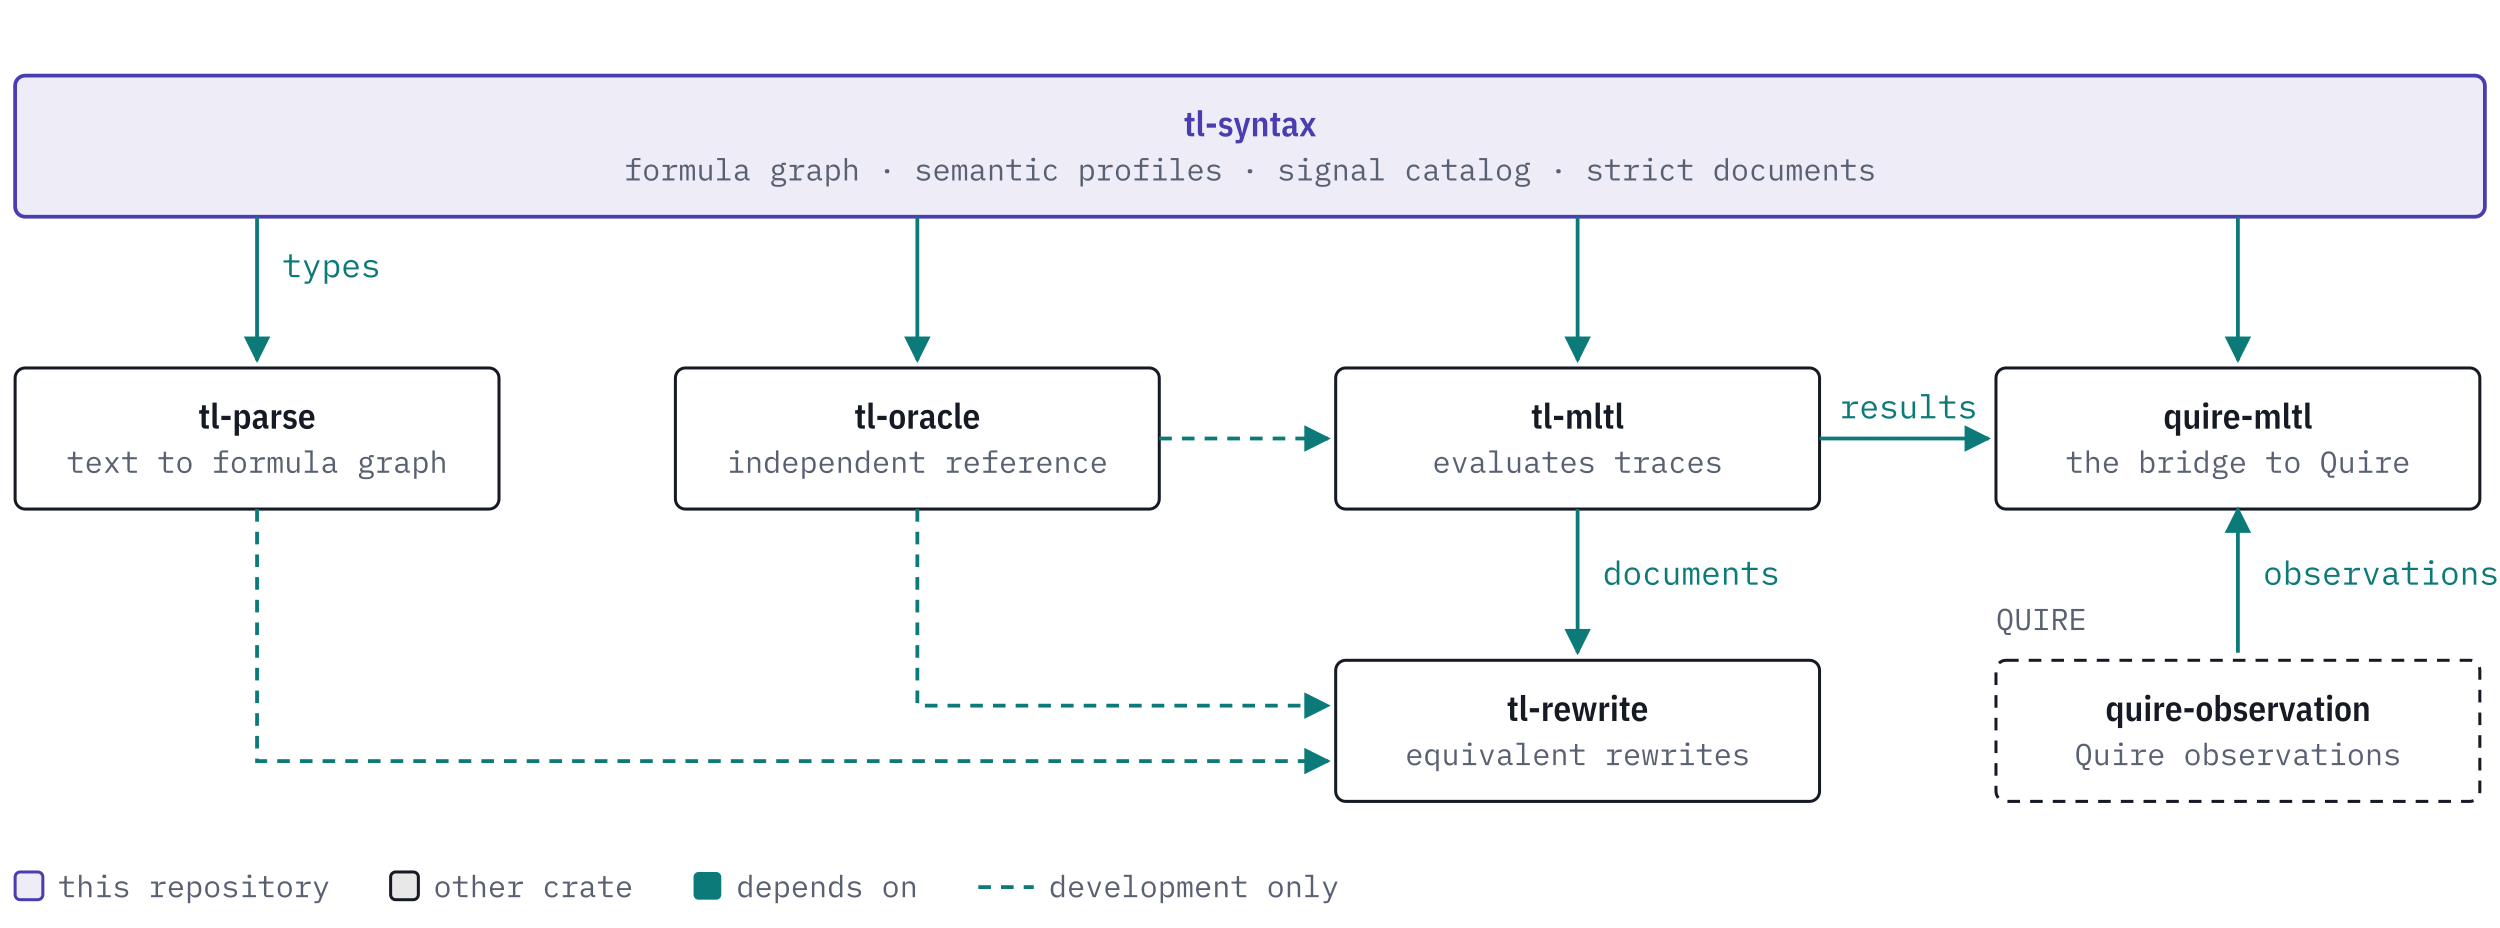
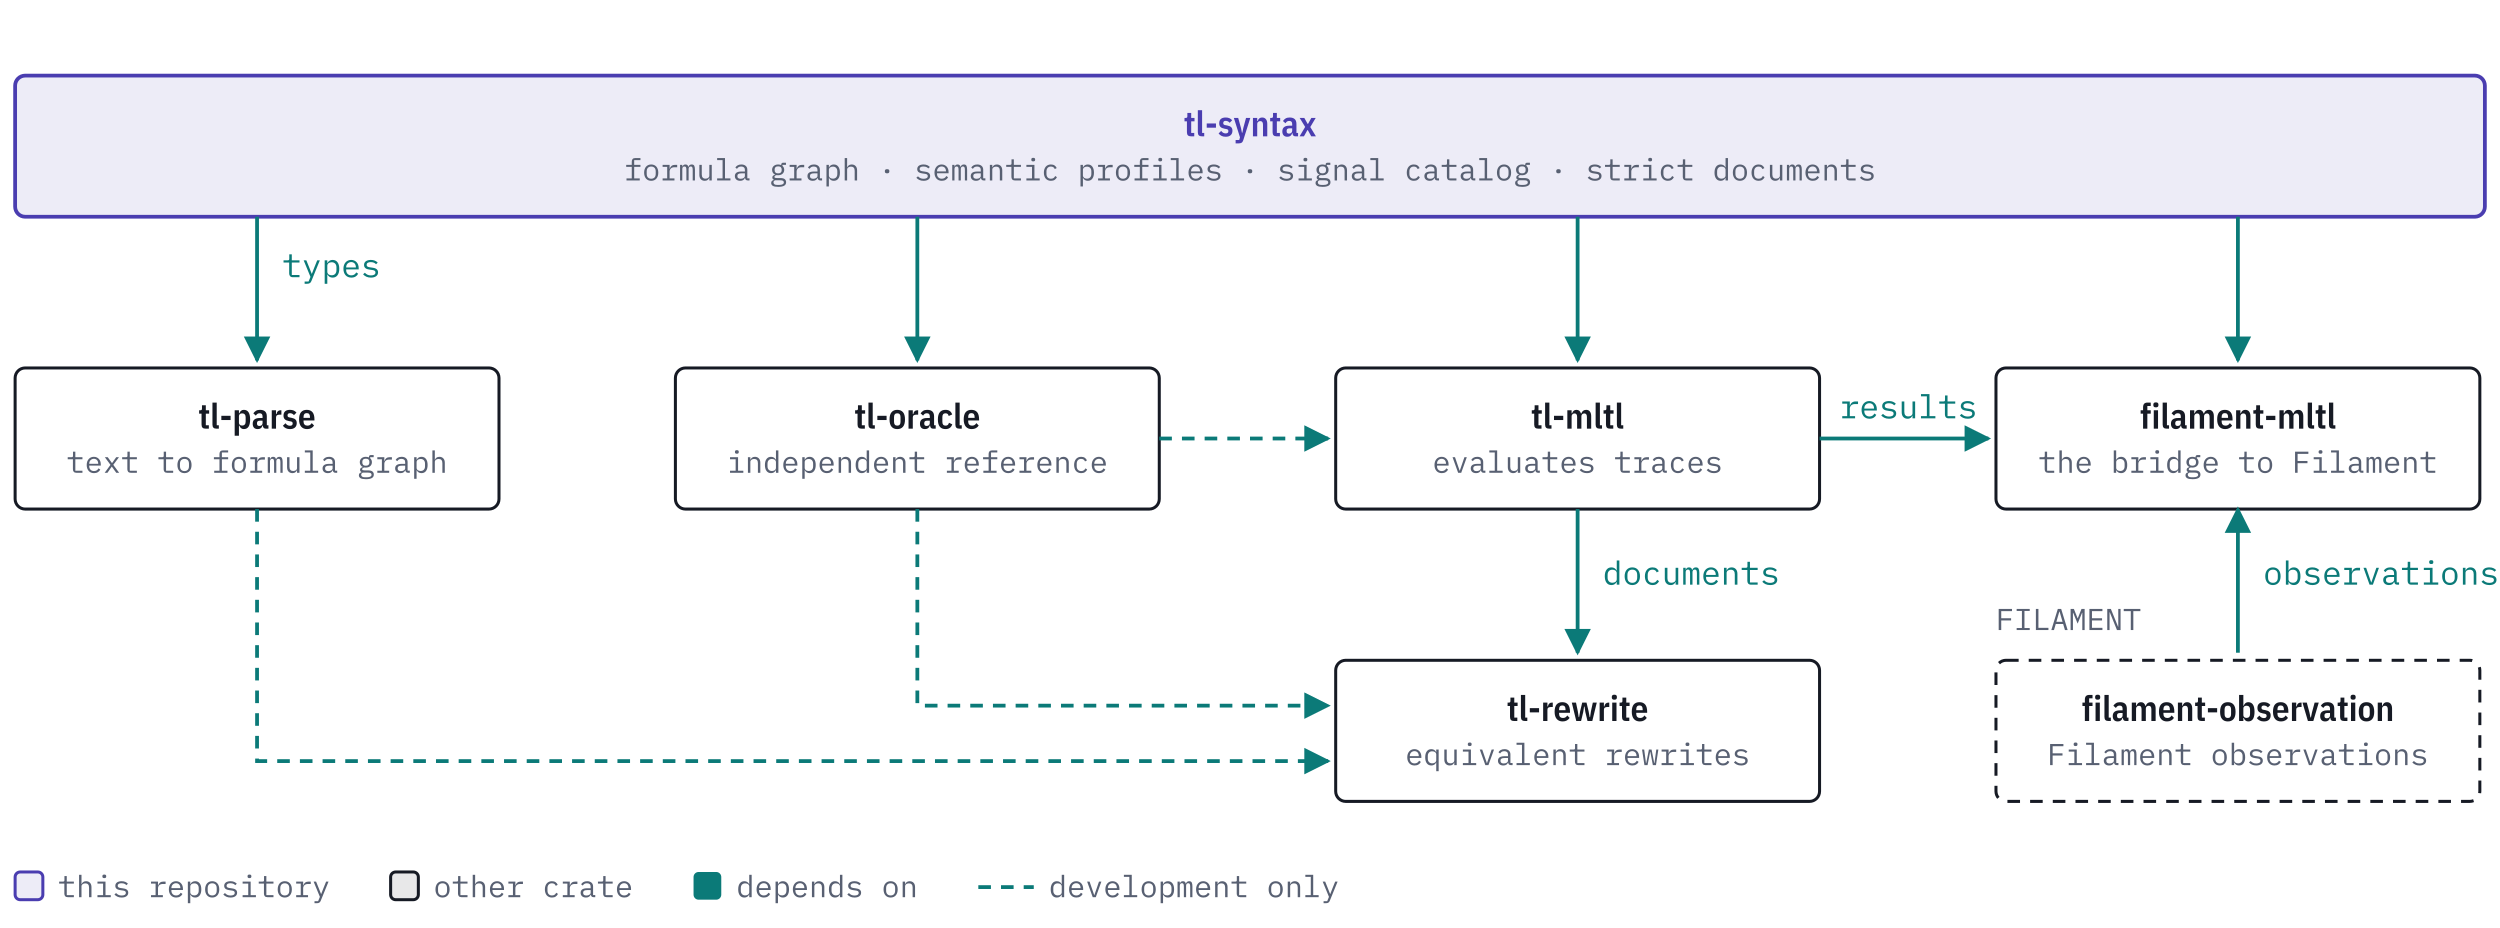
- <svg xmlns="http://www.w3.org/2000/svg" width="992" height="368" viewBox="-6 -6 992 368" role="img" aria-label="The TL crates. tl-syntax defines the formula graph, profiles and signal catalog, and tl-parse, tl-oracle, tl-mltl, tl-rewrite and quire-mltl all depend on it. tl-rewrite depends on tl-mltl. quire-mltl depends on tl-mltl and quire-observation, and is the single bridge to Quire. Dashed lines are development-only: tl-mltl and tl-rewrite test against tl-oracle, and tl-rewrite tests against tl-parse.">
+ <svg xmlns="http://www.w3.org/2000/svg" width="992" height="368" viewBox="-6 -6 992 368" role="img" aria-label="The TL crates. tl-syntax defines the formula graph, profiles and signal catalog, and tl-parse, tl-oracle, tl-mltl, tl-rewrite and filament-mltl all depend on it. tl-rewrite depends on tl-mltl. filament-mltl depends on tl-mltl and filament-observation, and is the single bridge to Filament. Dashed lines are development-only: tl-mltl and tl-rewrite test against tl-oracle, and tl-rewrite tests against tl-parse.">
  <defs>
+     <path id="mono_A" d="M481 0 422 199H177L118 0H31L245 698H356L570 0ZM304 609H295L197 272H402Z" />
    <path id="mono_E" d="M90 0V698H520V625H174V390H508V317H174V73H520V0Z" />
+     <path id="mono_F" d="M90 0V698H530V625H174V390H500V317H174V0Z" />
    <path id="mono_I" d="M84 0V67H258V631H84V698H516V631H342V67H516V0Z" />
-     <path id="mono_Q" d="M491 -164H374Q315 -164 288 -131Q260 -98 260 -46V-9Q207 -2 168 26Q130 53 105 98Q80 144 68 208Q56 271 56 349Q56 434 70 502Q84 569 114 615Q144 661 190 686Q236 710 300 710Q364 710 410 686Q456 661 486 615Q516 569 530 502Q544 434 544 349Q544 192 495 98Q446 5 340 -9V-96H491ZM300 61Q342 61 371 78Q400 94 419 124Q438 154 446 196Q455 239 455 292V406Q455 458 446 501Q438 544 419 574Q400 604 371 620Q342 637 300 637Q258 637 229 620Q200 604 181 574Q162 544 154 501Q145 458 145 406V292Q145 239 154 196Q162 154 181 124Q200 94 229 78Q258 61 300 61Z" />
-     <path id="mono_R" d="M174 0H90V698H344Q441 698 492 645Q543 592 543 497Q543 412 499 361Q455 310 371 302L549 0H455L285 298H174ZM342 369Q395 369 424 396Q454 422 454 471V523Q454 572 424 598Q395 625 342 625H174V369Z" />
-     <path id="mono_U" d="M164 698V279Q164 228 167 188Q170 148 183 120Q196 91 224 76Q251 61 300 61Q349 61 376 76Q404 91 417 120Q430 148 433 188Q436 228 436 279V698H520V299Q520 221 512 163Q505 105 482 66Q458 27 414 8Q371 -12 300 -12Q229 -12 186 8Q142 27 118 66Q95 105 88 163Q80 221 80 299V698Z" />
+     <path id="mono_L" d="M120 0V698H204V73H535V0Z" />
+     <path id="mono_M" d="M455 350V571H447L300 212L153 571H145V350V0H68V698H176L299 390H305L428 698H532V0H455Z" />
+     <path id="mono_N" d="M163 588H156V0H80V698H199L437 110H444V698H520V0H401Z" />
+     <path id="mono_T" d="M342 625V0H258V625H25V698H575V625Z" />
    <path id="mono_a" d="M495 0Q448 0 428 24Q408 48 403 84H398Q381 39 344 14Q306 -12 243 -12Q162 -12 114 30Q66 72 66 145Q66 217 118 256Q171 295 288 295H398V346Q398 403 366 432Q334 460 275 460Q223 460 190 440Q157 419 137 384L83 424Q93 444 110 463Q127 482 152 496Q177 511 209 520Q241 528 280 528Q371 528 424 482Q478 436 478 354V70H550V0ZM257 55Q288 55 314 62Q339 70 358 82Q377 95 388 112Q398 130 398 150V235H288Q216 235 183 215Q150 195 150 157V136Q150 96 178 76Q207 55 257 55Z" />
    <path id="mono_b" d="M95 740H175V432H179Q229 528 338 528Q433 528 486 457Q540 386 540 258Q540 130 486 59Q433 -12 338 -12Q229 -12 179 84H175V0H95ZM307 59Q377 59 416 102Q454 144 454 214V302Q454 372 416 414Q377 457 307 457Q280 457 256 450Q232 443 214 430Q196 416 186 396Q175 377 175 351V165Q175 139 186 120Q196 100 214 86Q232 73 256 66Q280 59 307 59Z" />
    <path id="mono_c" d="M318 -12Q262 -12 218 8Q175 27 145 62Q115 97 100 147Q84 197 84 258Q84 319 100 369Q116 419 146 454Q176 490 219 509Q262 528 317 528Q392 528 439 495Q486 462 508 409L444 375Q430 415 398 437Q365 459 317 459Q282 459 254 448Q227 436 208 415Q189 394 180 365Q170 336 170 302V214Q170 180 180 151Q189 122 208 101Q227 80 255 68Q283 57 319 57Q371 57 405 81Q439 105 459 147L516 108Q493 56 444 22Q396 -12 318 -12Z" />
    <path id="mono_d" d="M425 84H421Q371 -12 262 -12Q167 -12 114 59Q60 130 60 258Q60 386 114 457Q167 528 262 528Q371 528 421 432H425V740H505V0H425ZM293 59Q320 59 344 66Q368 73 386 86Q404 100 414 120Q425 139 425 165V351Q425 377 414 396Q404 416 386 430Q368 443 344 450Q320 457 293 457Q223 457 184 414Q146 372 146 302V214Q146 144 184 102Q223 59 293 59Z" />
    <path id="mono_e" d="M309 -12Q253 -12 208 7Q164 26 132 62Q101 97 84 146Q67 196 67 257Q67 319 84 369Q102 419 133 454Q164 490 208 509Q251 528 304 528Q356 528 398 509Q441 490 471 456Q501 423 517 377Q533 331 533 276V238H151V214Q151 180 162 151Q173 122 194 101Q214 80 244 68Q273 57 309 57Q361 57 399 81Q437 105 457 147L516 107Q493 55 440 22Q386 -12 309 -12ZM304 462Q271 462 243 450Q215 438 194 417Q174 396 162 368Q151 339 151 305V298H447V309Q447 343 436 371Q426 399 408 420Q389 440 362 451Q336 462 304 462Z" />
    <path id="mono_f" d="M83 68H257V448H73V516H257V622Q257 674 284 707Q312 740 371 740H544V672H337V516H544V448H337V68H521V0H83Z" />
    <path id="mono_g" d="M561 -59Q561 -137 496 -174Q431 -212 301 -212Q176 -212 122 -179Q67 -146 67 -84Q67 -42 89 -19Q111 4 151 15V27Q129 38 117 55Q105 72 105 98Q105 138 132 158Q158 178 198 188V192Q150 213 124 254Q97 295 97 350Q97 389 111 422Q125 455 152 478Q178 502 215 515Q252 528 297 528Q355 528 399 507V516Q399 546 413 566Q427 586 461 586H556V516H440V481Q468 457 483 424Q498 391 498 350Q498 311 484 278Q469 245 443 222Q417 198 380 185Q342 172 297 172Q284 172 272 173Q260 174 248 176Q236 174 223 170Q210 165 199 158Q188 150 181 140Q174 130 174 117Q174 94 197 86Q220 79 257 79H371Q471 79 516 42Q561 4 561 -59ZM486 -63Q486 -32 461 -14Q436 5 374 5H195Q143 -16 143 -65Q143 -99 170 -124Q197 -148 260 -148H338Q408 -148 447 -126Q486 -105 486 -63ZM297 234Q357 234 386 262Q414 290 414 336V365Q414 411 386 438Q357 466 297 466Q237 466 209 438Q181 411 181 365V336Q181 290 209 262Q237 234 297 234Z" />
    <path id="mono_h" d="M98 740H178V432H182Q190 451 202 468Q214 486 232 499Q249 512 273 520Q297 528 329 528Q410 528 459 476Q508 425 508 331V0H428V317Q428 388 397 422Q366 457 306 457Q282 457 259 451Q236 445 218 433Q200 421 189 402Q178 383 178 358V0H98Z" />
    <path id="mono_i" d="M332 630Q297 630 283 644Q269 659 269 681V697Q269 719 283 734Q297 748 332 748Q367 748 381 734Q395 719 395 697V681Q395 659 381 644Q367 630 332 630ZM106 68H292V448H106V516H372V68H546V0H106Z" />
    <path id="mono_l" d="M80 68H260V672H80V740H340V68H520V0H80Z" />
    <path id="mono_m" d="M54 0V516H128V456H132Q144 486 166 507Q188 528 231 528Q276 528 298 506Q320 483 325 447H328Q342 482 368 505Q394 528 440 528Q503 528 524 484Q546 440 546 358V0H472V345Q472 411 458 436Q445 462 409 462Q377 462 357 442Q337 421 337 379V0H263V345Q263 411 250 436Q236 462 201 462Q169 462 148 442Q128 421 128 379V0Z" />
    <path id="mono_n" d="M98 0V516H178V432H182Q190 451 202 468Q214 486 232 499Q249 512 273 520Q297 528 329 528Q410 528 459 476Q508 425 508 331V0H428V317Q428 388 397 422Q366 457 306 457Q282 457 259 451Q236 445 218 433Q200 421 189 402Q178 383 178 358V0Z" />
    <path id="mono_o" d="M300 -12Q246 -12 202 7Q159 26 128 62Q98 97 82 146Q66 196 66 258Q66 319 82 369Q98 419 128 454Q159 490 202 509Q246 528 300 528Q354 528 398 509Q441 490 472 454Q502 419 518 369Q534 319 534 258Q534 196 518 146Q502 97 472 62Q441 26 398 7Q354 -12 300 -12ZM300 57Q367 57 408 97Q449 137 449 221V295Q449 379 408 419Q367 459 300 459Q233 459 192 419Q151 379 151 295V221Q151 137 192 97Q233 57 300 57Z" />
    <path id="mono_p" d="M95 516H175V432H179Q229 528 338 528Q433 528 486 457Q540 386 540 258Q540 130 486 59Q433 -12 338 -12Q229 -12 179 84H175V-200H95ZM307 59Q377 59 416 102Q454 144 454 214V302Q454 372 416 414Q377 457 307 457Q280 457 256 450Q232 443 214 430Q196 416 186 396Q175 377 175 351V165Q175 139 186 120Q196 100 214 86Q232 73 256 66Q280 59 307 59Z" />
    <path id="mono_periodcentered" d="M300 235Q259 235 242 252Q226 269 226 295V313Q226 339 242 356Q259 373 300 373Q341 373 358 356Q374 339 374 313V295Q374 269 358 252Q341 235 300 235Z" />
    <path id="mono_q" d="M425 84H421Q371 -12 262 -12Q167 -12 114 59Q60 130 60 258Q60 386 114 457Q167 528 262 528Q371 528 421 432H425V516H505V-200H425ZM293 59Q320 59 344 66Q368 73 386 86Q404 100 414 120Q425 139 425 165V351Q425 377 414 396Q404 416 386 430Q368 443 344 450Q320 457 293 457Q223 457 184 414Q146 372 146 302V214Q146 144 184 102Q223 59 293 59Z" />
    <path id="mono_r" d="M77 68H228V448H77V516H308V386H313Q329 447 374 482Q418 516 487 516H559V436H462Q393 436 350 396Q308 356 308 291V68H469V0H77Z" />
    <path id="mono_s" d="M306 -12Q225 -12 166 16Q108 43 67 89L121 136Q158 97 202 76Q246 55 308 55Q368 55 406 76Q445 98 445 144Q445 164 438 178Q430 191 417 199Q404 207 388 212Q372 216 354 219L273 231Q246 235 214 242Q183 249 157 264Q131 280 114 306Q96 332 96 374Q96 413 112 442Q127 470 155 490Q183 509 221 518Q259 528 304 528Q374 528 426 506Q477 484 514 445L462 396Q453 407 440 418Q426 430 406 440Q387 449 361 455Q335 461 301 461Q240 461 208 440Q175 419 175 379Q175 359 182 346Q190 332 203 324Q216 316 232 312Q249 307 266 304L347 292Q375 288 406 281Q437 274 463 258Q489 243 506 217Q524 191 524 149Q524 72 464 30Q405 -12 306 -12Z" />
    <path id="mono_t" d="M325 0Q266 0 238 33Q211 66 211 118V448H39V516H167Q193 516 204 526Q214 537 214 563V698H291V516H526V448H291V68H526V0Z" />
    <path id="mono_u" d="M422 84H418Q410 65 398 48Q386 30 368 17Q351 4 327 -4Q303 -12 271 -12Q190 -12 141 40Q92 91 92 185V516H172V199Q172 128 203 94Q234 59 294 59Q318 59 341 65Q364 71 382 83Q400 95 411 114Q422 132 422 158V516H502V0H422Z" />
    <path id="mono_v" d="M249 0 64 516H145L219 300L299 67H303L383 300L457 516H536L351 0Z" />
    <path id="mono_w" d="M30 516H101L160 70H169L257 516H345L433 70H442L501 516H570L491 0H387L305 432H297L213 0H109Z" />
    <path id="mono_x" d="M61 0 253 262 66 516H162L240 407L302 321H306L366 407L443 516H535L346 263L540 0H444L357 121L298 203H294L237 121L153 0Z" />
    <path id="mono_y" d="M467 516H547L291 -113Q282 -135 271 -152Q260 -168 245 -178Q230 -189 209 -194Q188 -200 159 -200H83V-132H203L261 10L53 516H135L222 300L299 104H303L380 300Z" />
    <path id="title_a" d="M406 0Q325 0 321 89H309Q299 41 264 14Q229 -12 177 -12Q105 -12 69 28Q33 68 33 140Q33 222 84 262Q135 302 231 302H312V347Q312 393 292 415Q273 437 228 437Q191 437 166 420Q141 402 122 370L51 434Q80 479 124 506Q169 534 238 534Q433 534 433 350V97H479V0ZM223 77Q260 77 286 98Q312 120 312 158V227H239Q155 227 155 162V140Q155 107 173 92Q191 77 223 77Z" />
    <path id="title_b" d="M66 740H187V436H201Q212 480 246 507Q279 534 324 534Q416 534 460 464Q504 395 504 261Q504 127 460 58Q416 -12 324 -12Q279 -12 246 15Q212 42 201 86H187V0H66ZM278 88Q325 88 351 117Q377 146 377 199V323Q377 376 351 405Q325 434 278 434Q237 434 212 414Q187 393 187 356V166Q187 129 212 108Q237 88 278 88Z" />
    <path id="title_c" d="M251 -12Q145 -12 90 54Q34 120 34 261Q34 402 90 468Q145 534 251 534Q328 534 374 499Q419 464 439 403L340 359Q332 397 312 416Q291 436 251 436Q161 436 161 328V194Q161 86 251 86Q293 86 315 106Q337 126 348 168L442 123Q396 -12 251 -12Z" />
    <path id="title_e" d="M263 -12Q212 -12 170 4Q127 21 97 54Q67 88 50 140Q34 191 34 261Q34 402 90 468Q147 534 252 534Q357 534 414 468Q470 402 470 261V232H161V198Q161 146 190 116Q219 86 270 86Q313 86 342 104Q372 123 393 158L459 89Q430 43 381 16Q332 -12 263 -12ZM252 441Q161 441 161 333V307H343V333Q343 441 252 441Z" />
+     <path id="title_f" d="M91 425H22V522H91V603Q91 674 122 707Q154 740 220 740H308V643H212V522H308V425H212V0H91Z" />
    <path id="title_hyphen" d="M50 245V365H312V245Z" />
    <path id="title_i" d="M126 604Q88 604 71 620Q54 637 54 665V685Q54 713 71 730Q88 746 126 746Q164 746 181 730Q198 713 198 685V665Q198 637 181 620Q164 604 126 604ZM66 522H187V0H66Z" />
    <path id="title_l" d="M184 0Q121 0 94 28Q66 56 66 116V740H187V97H247V0Z" />
    <path id="title_m" d="M66 0V522H187V435H201Q232 534 324 534Q422 534 451 431H463Q480 484 516 509Q551 534 602 534Q668 534 705 486Q742 439 742 351V0H621V330Q621 432 548 432Q513 432 488 410Q464 389 464 350V0H343V330Q343 384 325 408Q307 432 271 432Q236 432 212 410Q187 389 187 350V0Z" />
    <path id="title_n" d="M66 0V522H187V435H201Q232 534 326 534Q396 534 434 486Q472 439 472 351V0H351V330Q351 432 275 432Q238 432 212 410Q187 389 187 350V0Z" />
    <path id="title_o" d="M253 -12Q149 -12 92 54Q34 120 34 261Q34 402 92 468Q149 534 253 534Q357 534 414 468Q472 402 472 261Q472 120 414 54Q357 -12 253 -12ZM253 86Q345 86 345 194V328Q345 436 253 436Q161 436 161 328V194Q161 86 253 86Z" />
    <path id="title_p" d="M66 522H187V436H201Q212 480 246 507Q279 534 324 534Q416 534 460 464Q504 395 504 261Q504 127 460 58Q416 -12 324 -12Q279 -12 246 15Q212 42 201 86H187V-200H66ZM278 88Q325 88 351 117Q377 146 377 199V323Q377 376 351 405Q325 434 278 434Q237 434 212 414Q187 393 187 356V166Q187 129 212 108Q237 88 278 88Z" />
-     <path id="title_q" d="M357 86H343Q332 42 298 15Q265 -12 220 -12Q128 -12 84 58Q40 127 40 261Q40 395 84 464Q128 534 220 534Q265 534 298 507Q332 480 343 436H357V522H478V-200H357ZM266 88Q307 88 332 108Q357 129 357 166V356Q357 393 332 414Q307 434 266 434Q219 434 193 405Q167 376 167 323V199Q167 146 193 117Q219 88 266 88Z" />
    <path id="title_r" d="M66 0V522H187V415H201Q210 467 238 494Q267 522 313 522H339V398H299Q242 398 214 380Q187 362 187 317V0Z" />
    <path id="title_s" d="M224 -12Q159 -12 110 12Q61 35 24 82L98 154Q123 119 154 101Q185 83 226 83Q302 83 302 147Q302 172 290 186Q277 201 247 206L198 215Q116 230 79 266Q42 302 42 371Q42 453 90 494Q138 534 226 534Q287 534 332 514Q376 494 409 455L338 384Q318 409 290 424Q261 439 226 439Q156 439 156 376Q156 350 170 336Q184 323 214 318L264 309Q346 294 382 258Q417 223 417 159Q417 78 367 33Q317 -12 224 -12Z" />
    <path id="title_t" d="M210 0Q147 0 119 28Q91 56 91 117V425H22V522H58Q84 522 94 534Q103 546 103 572V664H212V522H306V425H212V97H298V0Z" />
-     <path id="title_u" d="M346 88H332Q302 -12 205 -12Q135 -12 98 36Q60 83 60 172V522H181V192Q181 89 257 89Q294 89 320 111Q346 133 346 172V522H467V0H346Z" />
    <path id="title_v" d="M162 0 8 522H130L205 244L234 103H248L277 244L352 522H469L315 0Z" />
    <path id="title_w" d="M16 522H135L186 278L211 110H223L253 278L311 522H433L492 278L522 110H534L559 278L612 522H724L597 0H461L400 254L377 409H364L340 254L279 0H143Z" />
    <path id="title_x" d="M15 0 173 267 17 522H149L242 354H255L348 522H472L318 264L478 0H345L249 176H236L138 0Z" />
    <path id="title_y" d="M353 522H474L275 -109Q258 -162 227 -181Q196 -200 140 -200H58V-103H161L182 -29L8 522H131L209 240L237 103H249L277 241Z" />
    <marker id="ah-model" viewBox="0 0 10 10" refX="9" refY="5" markerWidth="7" markerHeight="7" orient="auto-start-reverse">
      <path d="M0,0 L10,5 L0,10 z" fill="#0b7a78" />
    </marker>
  </defs>
  <g fill="#586072" transform="translate(786,244) scale(0.012,-0.012)">
-     <use href="#mono_Q" x="0" />
-     <use href="#mono_U" x="600" />
-     <use href="#mono_I" x="1200" />
-     <use href="#mono_R" x="1800" />
-     <use href="#mono_E" x="2400" />
+     <use href="#mono_F" x="0" />
+     <use href="#mono_I" x="600" />
+     <use href="#mono_L" x="1200" />
+     <use href="#mono_A" x="1800" />
+     <use href="#mono_M" x="2400" />
+     <use href="#mono_E" x="3000" />
+     <use href="#mono_N" x="3600" />
+     <use href="#mono_T" x="4200" />
  </g>
  <rect x="0" y="24" width="980" height="56" rx="4" stroke="#4a3db0" stroke-width="1.5" fill="#4a3db0" fill-opacity="0.1" />
  <g fill="#4a3db0" transform="translate(463.7,48.1) scale(0.014,-0.014)">
    <use href="#title_t" x="0" />
    <use href="#title_l" x="334" />
    <use href="#title_hyphen" x="602" />
    <use href="#title_s" x="964" />
    <use href="#title_y" x="1413" />
    <use href="#title_n" x="1896" />
    <use href="#title_t" x="2428" />
    <use href="#title_a" x="2762" />
    <use href="#title_x" x="3269" />
  </g>
  <g fill="#586072" transform="translate(241.6,65.6) scale(0.012,-0.012)">
    <use href="#mono_f" x="0" />
    <use href="#mono_o" x="600" />
    <use href="#mono_r" x="1200" />
    <use href="#mono_m" x="1800" />
    <use href="#mono_u" x="2400" />
    <use href="#mono_l" x="3000" />
    <use href="#mono_a" x="3600" />
    <use href="#mono_g" x="4800" />
    <use href="#mono_r" x="5400" />
    <use href="#mono_a" x="6000" />
    <use href="#mono_p" x="6600" />
    <use href="#mono_h" x="7200" />
    <use href="#mono_periodcentered" x="8400" />
    <use href="#mono_s" x="9600" />
    <use href="#mono_e" x="10200" />
    <use href="#mono_m" x="10800" />
    <use href="#mono_a" x="11400" />
    <use href="#mono_n" x="12000" />
    <use href="#mono_t" x="12600" />
    <use href="#mono_i" x="13200" />
    <use href="#mono_c" x="13800" />
    <use href="#mono_p" x="15000" />
    <use href="#mono_r" x="15600" />
    <use href="#mono_o" x="16200" />
    <use href="#mono_f" x="16800" />
    <use href="#mono_i" x="17400" />
    <use href="#mono_l" x="18000" />
    <use href="#mono_e" x="18600" />
    <use href="#mono_s" x="19200" />
    <use href="#mono_periodcentered" x="20400" />
    <use href="#mono_s" x="21600" />
    <use href="#mono_i" x="22200" />
    <use href="#mono_g" x="22800" />
    <use href="#mono_n" x="23400" />
    <use href="#mono_a" x="24000" />
    <use href="#mono_l" x="24600" />
    <use href="#mono_c" x="25800" />
    <use href="#mono_a" x="26400" />
    <use href="#mono_t" x="27000" />
    <use href="#mono_a" x="27600" />
    <use href="#mono_l" x="28200" />
    <use href="#mono_o" x="28800" />
    <use href="#mono_g" x="29400" />
    <use href="#mono_periodcentered" x="30600" />
    <use href="#mono_s" x="31800" />
    <use href="#mono_t" x="32400" />
    <use href="#mono_r" x="33000" />
    <use href="#mono_i" x="33600" />
    <use href="#mono_c" x="34200" />
    <use href="#mono_t" x="34800" />
    <use href="#mono_d" x="36000" />
    <use href="#mono_o" x="36600" />
    <use href="#mono_c" x="37200" />
    <use href="#mono_u" x="37800" />
    <use href="#mono_m" x="38400" />
    <use href="#mono_e" x="39000" />
    <use href="#mono_n" x="39600" />
    <use href="#mono_t" x="40200" />
    <use href="#mono_s" x="40800" />
  </g>
  <rect x="0" y="140" width="192" height="56" rx="4" stroke="#161a24" stroke-width="1.2" fill="none" />
  <g fill="#161a24" transform="translate(72.7,164.1) scale(0.014,-0.014)">
    <use href="#title_t" x="0" />
    <use href="#title_l" x="334" />
    <use href="#title_hyphen" x="602" />
    <use href="#title_p" x="964" />
    <use href="#title_a" x="1508" />
    <use href="#title_r" x="2015" />
    <use href="#title_s" x="2372" />
    <use href="#title_e" x="2821" />
  </g>
  <g fill="#586072" transform="translate(20.4,181.6) scale(0.012,-0.012)">
    <use href="#mono_t" x="0" />
    <use href="#mono_e" x="600" />
    <use href="#mono_x" x="1200" />
    <use href="#mono_t" x="1800" />
    <use href="#mono_t" x="3000" />
    <use href="#mono_o" x="3600" />
    <use href="#mono_f" x="4800" />
    <use href="#mono_o" x="5400" />
    <use href="#mono_r" x="6000" />
    <use href="#mono_m" x="6600" />
    <use href="#mono_u" x="7200" />
    <use href="#mono_l" x="7800" />
    <use href="#mono_a" x="8400" />
    <use href="#mono_g" x="9600" />
    <use href="#mono_r" x="10200" />
    <use href="#mono_a" x="10800" />
    <use href="#mono_p" x="11400" />
    <use href="#mono_h" x="12000" />
  </g>
  <rect x="262" y="140" width="192" height="56" rx="4" stroke="#161a24" stroke-width="1.2" fill="none" />
  <g fill="#161a24" transform="translate(333,164.1) scale(0.014,-0.014)">
    <use href="#title_t" x="0" />
    <use href="#title_l" x="334" />
    <use href="#title_hyphen" x="602" />
    <use href="#title_o" x="964" />
    <use href="#title_r" x="1470" />
    <use href="#title_a" x="1827" />
    <use href="#title_c" x="2334" />
    <use href="#title_l" x="2798" />
    <use href="#title_e" x="3066" />
  </g>
  <g fill="#586072" transform="translate(282.4,181.6) scale(0.012,-0.012)">
    <use href="#mono_i" x="0" />
    <use href="#mono_n" x="600" />
    <use href="#mono_d" x="1200" />
    <use href="#mono_e" x="1800" />
    <use href="#mono_p" x="2400" />
    <use href="#mono_e" x="3000" />
    <use href="#mono_n" x="3600" />
    <use href="#mono_d" x="4200" />
    <use href="#mono_e" x="4800" />
    <use href="#mono_n" x="5400" />
    <use href="#mono_t" x="6000" />
    <use href="#mono_r" x="7200" />
    <use href="#mono_e" x="7800" />
    <use href="#mono_f" x="8400" />
    <use href="#mono_e" x="9000" />
    <use href="#mono_r" x="9600" />
    <use href="#mono_e" x="10200" />
    <use href="#mono_n" x="10800" />
    <use href="#mono_c" x="11400" />
    <use href="#mono_e" x="12000" />
  </g>
  <rect x="524" y="140" width="192" height="56" rx="4" stroke="#161a24" stroke-width="1.2" fill="none" />
  <g fill="#161a24" transform="translate(601.5,164.1) scale(0.014,-0.014)">
    <use href="#title_t" x="0" />
    <use href="#title_l" x="334" />
    <use href="#title_hyphen" x="602" />
    <use href="#title_m" x="964" />
    <use href="#title_l" x="1766" />
    <use href="#title_t" x="2034" />
    <use href="#title_l" x="2368" />
  </g>
  <g fill="#586072" transform="translate(562.4,181.6) scale(0.012,-0.012)">
    <use href="#mono_e" x="0" />
    <use href="#mono_v" x="600" />
    <use href="#mono_a" x="1200" />
    <use href="#mono_l" x="1800" />
    <use href="#mono_u" x="2400" />
    <use href="#mono_a" x="3000" />
    <use href="#mono_t" x="3600" />
    <use href="#mono_e" x="4200" />
    <use href="#mono_s" x="4800" />
    <use href="#mono_t" x="6000" />
    <use href="#mono_r" x="6600" />
    <use href="#mono_a" x="7200" />
    <use href="#mono_c" x="7800" />
    <use href="#mono_e" x="8400" />
    <use href="#mono_s" x="9000" />
  </g>
  <rect x="786" y="140" width="192" height="56" rx="4" stroke="#161a24" stroke-width="1.2" fill="none" />
-   <g fill="#161a24" transform="translate(852.4,164.1) scale(0.014,-0.014)">
-     <use href="#title_q" x="0" />
-     <use href="#title_u" x="544" />
-     <use href="#title_i" x="1077" />
-     <use href="#title_r" x="1329" />
-     <use href="#title_e" x="1686" />
-     <use href="#title_hyphen" x="2191" />
-     <use href="#title_m" x="2553" />
-     <use href="#title_l" x="3355" />
-     <use href="#title_t" x="3623" />
-     <use href="#title_l" x="3957" />
-   </g>
-   <g fill="#586072" transform="translate(813.6,181.6) scale(0.012,-0.012)">
+   <g fill="#161a24" transform="translate(843.1,164.1) scale(0.014,-0.014)">
+     <use href="#title_f" x="0" />
+     <use href="#title_i" x="328" />
+     <use href="#title_l" x="580" />
+     <use href="#title_a" x="848" />
+     <use href="#title_m" x="1355" />
+     <use href="#title_e" x="2157" />
+     <use href="#title_n" x="2662" />
+     <use href="#title_t" x="3194" />
+     <use href="#title_hyphen" x="3528" />
+     <use href="#title_m" x="3890" />
+     <use href="#title_l" x="4692" />
+     <use href="#title_t" x="4960" />
+     <use href="#title_l" x="5294" />
+   </g>
+   <g fill="#586072" transform="translate(802.8,181.6) scale(0.012,-0.012)">
    <use href="#mono_t" x="0" />
    <use href="#mono_h" x="600" />
    <use href="#mono_e" x="1200" />
    <use href="#mono_b" x="2400" />
    <use href="#mono_r" x="3000" />
    <use href="#mono_i" x="3600" />
    <use href="#mono_d" x="4200" />
    <use href="#mono_g" x="4800" />
    <use href="#mono_e" x="5400" />
    <use href="#mono_t" x="6600" />
    <use href="#mono_o" x="7200" />
-     <use href="#mono_Q" x="8400" />
-     <use href="#mono_u" x="9000" />
-     <use href="#mono_i" x="9600" />
-     <use href="#mono_r" x="10200" />
-     <use href="#mono_e" x="10800" />
+     <use href="#mono_F" x="8400" />
+     <use href="#mono_i" x="9000" />
+     <use href="#mono_l" x="9600" />
+     <use href="#mono_a" x="10200" />
+     <use href="#mono_m" x="10800" />
+     <use href="#mono_e" x="11400" />
+     <use href="#mono_n" x="12000" />
+     <use href="#mono_t" x="12600" />
  </g>
  <rect x="524" y="256" width="192" height="56" rx="4" stroke="#161a24" stroke-width="1.2" fill="none" />
  <g fill="#161a24" transform="translate(591.9,280.1) scale(0.014,-0.014)">
    <use href="#title_t" x="0" />
    <use href="#title_l" x="334" />
    <use href="#title_hyphen" x="602" />
    <use href="#title_r" x="964" />
    <use href="#title_e" x="1321" />
    <use href="#title_w" x="1826" />
    <use href="#title_r" x="2565" />
    <use href="#title_i" x="2922" />
    <use href="#title_t" x="3174" />
    <use href="#title_e" x="3508" />
  </g>
  <g fill="#586072" transform="translate(551.6,297.6) scale(0.012,-0.012)">
    <use href="#mono_e" x="0" />
    <use href="#mono_q" x="600" />
    <use href="#mono_u" x="1200" />
    <use href="#mono_i" x="1800" />
    <use href="#mono_v" x="2400" />
    <use href="#mono_a" x="3000" />
    <use href="#mono_l" x="3600" />
    <use href="#mono_e" x="4200" />
    <use href="#mono_n" x="4800" />
    <use href="#mono_t" x="5400" />
    <use href="#mono_r" x="6600" />
    <use href="#mono_e" x="7200" />
    <use href="#mono_w" x="7800" />
    <use href="#mono_r" x="8400" />
    <use href="#mono_i" x="9000" />
    <use href="#mono_t" x="9600" />
    <use href="#mono_e" x="10200" />
    <use href="#mono_s" x="10800" />
  </g>
  <rect x="786" y="256" width="192" height="56" rx="4" stroke="#161a24" stroke-width="1.2" fill="none" stroke-dasharray="5 4" />
-   <g fill="#161a24" transform="translate(829.4,280.1) scale(0.014,-0.014)">
-     <use href="#title_q" x="0" />
-     <use href="#title_u" x="544" />
-     <use href="#title_i" x="1077" />
-     <use href="#title_r" x="1329" />
-     <use href="#title_e" x="1686" />
-     <use href="#title_hyphen" x="2191" />
-     <use href="#title_o" x="2553" />
-     <use href="#title_b" x="3059" />
-     <use href="#title_s" x="3603" />
-     <use href="#title_e" x="4052" />
-     <use href="#title_r" x="4557" />
-     <use href="#title_v" x="4914" />
-     <use href="#title_a" x="5390" />
-     <use href="#title_t" x="5897" />
-     <use href="#title_i" x="6231" />
-     <use href="#title_o" x="6483" />
-     <use href="#title_n" x="6989" />
-   </g>
-   <g fill="#586072" transform="translate(817.2,297.6) scale(0.012,-0.012)">
-     <use href="#mono_Q" x="0" />
-     <use href="#mono_u" x="600" />
-     <use href="#mono_i" x="1200" />
-     <use href="#mono_r" x="1800" />
-     <use href="#mono_e" x="2400" />
-     <use href="#mono_o" x="3600" />
-     <use href="#mono_b" x="4200" />
-     <use href="#mono_s" x="4800" />
-     <use href="#mono_e" x="5400" />
-     <use href="#mono_r" x="6000" />
-     <use href="#mono_v" x="6600" />
-     <use href="#mono_a" x="7200" />
-     <use href="#mono_t" x="7800" />
-     <use href="#mono_i" x="8400" />
-     <use href="#mono_o" x="9000" />
-     <use href="#mono_n" x="9600" />
-     <use href="#mono_s" x="10200" />
+   <g fill="#161a24" transform="translate(820,280.1) scale(0.014,-0.014)">
+     <use href="#title_f" x="0" />
+     <use href="#title_i" x="328" />
+     <use href="#title_l" x="580" />
+     <use href="#title_a" x="848" />
+     <use href="#title_m" x="1355" />
+     <use href="#title_e" x="2157" />
+     <use href="#title_n" x="2662" />
+     <use href="#title_t" x="3194" />
+     <use href="#title_hyphen" x="3528" />
+     <use href="#title_o" x="3890" />
+     <use href="#title_b" x="4396" />
+     <use href="#title_s" x="4940" />
+     <use href="#title_e" x="5389" />
+     <use href="#title_r" x="5894" />
+     <use href="#title_v" x="6251" />
+     <use href="#title_a" x="6727" />
+     <use href="#title_t" x="7234" />
+     <use href="#title_i" x="7568" />
+     <use href="#title_o" x="7820" />
+     <use href="#title_n" x="8326" />
+   </g>
+   <g fill="#586072" transform="translate(806.4,297.6) scale(0.012,-0.012)">
+     <use href="#mono_F" x="0" />
+     <use href="#mono_i" x="600" />
+     <use href="#mono_l" x="1200" />
+     <use href="#mono_a" x="1800" />
+     <use href="#mono_m" x="2400" />
+     <use href="#mono_e" x="3000" />
+     <use href="#mono_n" x="3600" />
+     <use href="#mono_t" x="4200" />
+     <use href="#mono_o" x="5400" />
+     <use href="#mono_b" x="6000" />
+     <use href="#mono_s" x="6600" />
+     <use href="#mono_e" x="7200" />
+     <use href="#mono_r" x="7800" />
+     <use href="#mono_v" x="8400" />
+     <use href="#mono_a" x="9000" />
+     <use href="#mono_t" x="9600" />
+     <use href="#mono_i" x="10200" />
+     <use href="#mono_o" x="10800" />
+     <use href="#mono_n" x="11400" />
+     <use href="#mono_s" x="12000" />
  </g>
  <path d="M96,80 L96,137" fill="none" stroke="#0b7a78" stroke-width="1.5" marker-end="url(#ah-model)" />
  <path d="M358,80 L358,137" fill="none" stroke="#0b7a78" stroke-width="1.5" marker-end="url(#ah-model)" />
  <path d="M620,80 L620,137" fill="none" stroke="#0b7a78" stroke-width="1.5" marker-end="url(#ah-model)" />
  <path d="M882,80 L882,137" fill="none" stroke="#0b7a78" stroke-width="1.5" marker-end="url(#ah-model)" />
  <g fill="#0b7a78" transform="translate(106,104) scale(0.013,-0.013)">
    <use href="#mono_t" x="0" />
    <use href="#mono_y" x="600" />
    <use href="#mono_p" x="1200" />
    <use href="#mono_e" x="1800" />
    <use href="#mono_s" x="2400" />
  </g>
  <path d="M620,196 L620,253" fill="none" stroke="#0b7a78" stroke-width="1.5" marker-end="url(#ah-model)" />
  <g fill="#0b7a78" transform="translate(630,226) scale(0.013,-0.013)">
    <use href="#mono_d" x="0" />
    <use href="#mono_o" x="600" />
    <use href="#mono_c" x="1200" />
    <use href="#mono_u" x="1800" />
    <use href="#mono_m" x="2400" />
    <use href="#mono_e" x="3000" />
    <use href="#mono_n" x="3600" />
    <use href="#mono_t" x="4200" />
    <use href="#mono_s" x="4800" />
  </g>
  <path d="M716,168 L783,168" fill="none" stroke="#0b7a78" stroke-width="1.5" marker-end="url(#ah-model)" />
  <g fill="#0b7a78" transform="translate(724,160) scale(0.013,-0.013)">
    <use href="#mono_r" x="0" />
    <use href="#mono_e" x="600" />
    <use href="#mono_s" x="1200" />
    <use href="#mono_u" x="1800" />
    <use href="#mono_l" x="2400" />
    <use href="#mono_t" x="3000" />
    <use href="#mono_s" x="3600" />
  </g>
  <path d="M882,253 L882,196" fill="none" stroke="#0b7a78" stroke-width="1.5" marker-end="url(#ah-model)" />
  <g fill="#0b7a78" transform="translate(892,226) scale(0.013,-0.013)">
    <use href="#mono_o" x="0" />
    <use href="#mono_b" x="600" />
    <use href="#mono_s" x="1200" />
    <use href="#mono_e" x="1800" />
    <use href="#mono_r" x="2400" />
    <use href="#mono_v" x="3000" />
    <use href="#mono_a" x="3600" />
    <use href="#mono_t" x="4200" />
    <use href="#mono_i" x="4800" />
    <use href="#mono_o" x="5400" />
    <use href="#mono_n" x="6000" />
    <use href="#mono_s" x="6600" />
  </g>
  <path d="M454,168 L521,168" fill="none" stroke="#0b7a78" stroke-width="1.5" stroke-dasharray="5 4" marker-end="url(#ah-model)" />
  <path d="M358,196 L358,274 L521,274" fill="none" stroke="#0b7a78" stroke-width="1.5" stroke-dasharray="5 4" marker-end="url(#ah-model)" />
  <path d="M96,196 L96,296 L521,296" fill="none" stroke="#0b7a78" stroke-width="1.5" stroke-dasharray="5 4" marker-end="url(#ah-model)" />
  <rect x="0" y="340" width="11" height="11" rx="2" stroke="#4a3db0" stroke-width="1.2" fill="#4a3db0" fill-opacity="0.1" />
  <g fill="#586072" transform="translate(17,350) scale(0.012,-0.012)">
    <use href="#mono_t" x="0" />
    <use href="#mono_h" x="600" />
    <use href="#mono_i" x="1200" />
    <use href="#mono_s" x="1800" />
    <use href="#mono_r" x="3000" />
    <use href="#mono_e" x="3600" />
    <use href="#mono_p" x="4200" />
    <use href="#mono_o" x="4800" />
    <use href="#mono_s" x="5400" />
    <use href="#mono_i" x="6000" />
    <use href="#mono_t" x="6600" />
    <use href="#mono_o" x="7200" />
    <use href="#mono_r" x="7800" />
    <use href="#mono_y" x="8400" />
  </g>
  <rect x="149" y="340" width="11" height="11" rx="2" stroke="#161a24" stroke-width="1.2" fill="#161a24" fill-opacity="0.1" />
  <g fill="#586072" transform="translate(166,350) scale(0.012,-0.012)">
    <use href="#mono_o" x="0" />
    <use href="#mono_t" x="600" />
    <use href="#mono_h" x="1200" />
    <use href="#mono_e" x="1800" />
    <use href="#mono_r" x="2400" />
    <use href="#mono_c" x="3600" />
    <use href="#mono_r" x="4200" />
    <use href="#mono_a" x="4800" />
    <use href="#mono_t" x="5400" />
    <use href="#mono_e" x="6000" />
  </g>
  <rect x="269.2" y="340" width="11" height="11" rx="2" fill="#0b7a78" fill-opacity="1" />
  <g fill="#586072" transform="translate(286.2,350) scale(0.012,-0.012)">
    <use href="#mono_d" x="0" />
    <use href="#mono_e" x="600" />
    <use href="#mono_p" x="1200" />
    <use href="#mono_e" x="1800" />
    <use href="#mono_n" x="2400" />
    <use href="#mono_d" x="3000" />
    <use href="#mono_s" x="3600" />
    <use href="#mono_o" x="4800" />
    <use href="#mono_n" x="5400" />
  </g>
  <path d="M382.2,346 L404.2,346" fill="none" stroke="#0b7a78" stroke-width="1.5" stroke-dasharray="5 4" />
  <g fill="#586072" transform="translate(410.2,350) scale(0.012,-0.012)">
    <use href="#mono_d" x="0" />
    <use href="#mono_e" x="600" />
    <use href="#mono_v" x="1200" />
    <use href="#mono_e" x="1800" />
    <use href="#mono_l" x="2400" />
    <use href="#mono_o" x="3000" />
    <use href="#mono_p" x="3600" />
    <use href="#mono_m" x="4200" />
    <use href="#mono_e" x="4800" />
    <use href="#mono_n" x="5400" />
    <use href="#mono_t" x="6000" />
    <use href="#mono_o" x="7200" />
    <use href="#mono_n" x="7800" />
    <use href="#mono_l" x="8400" />
    <use href="#mono_y" x="9000" />
  </g>
</svg>
